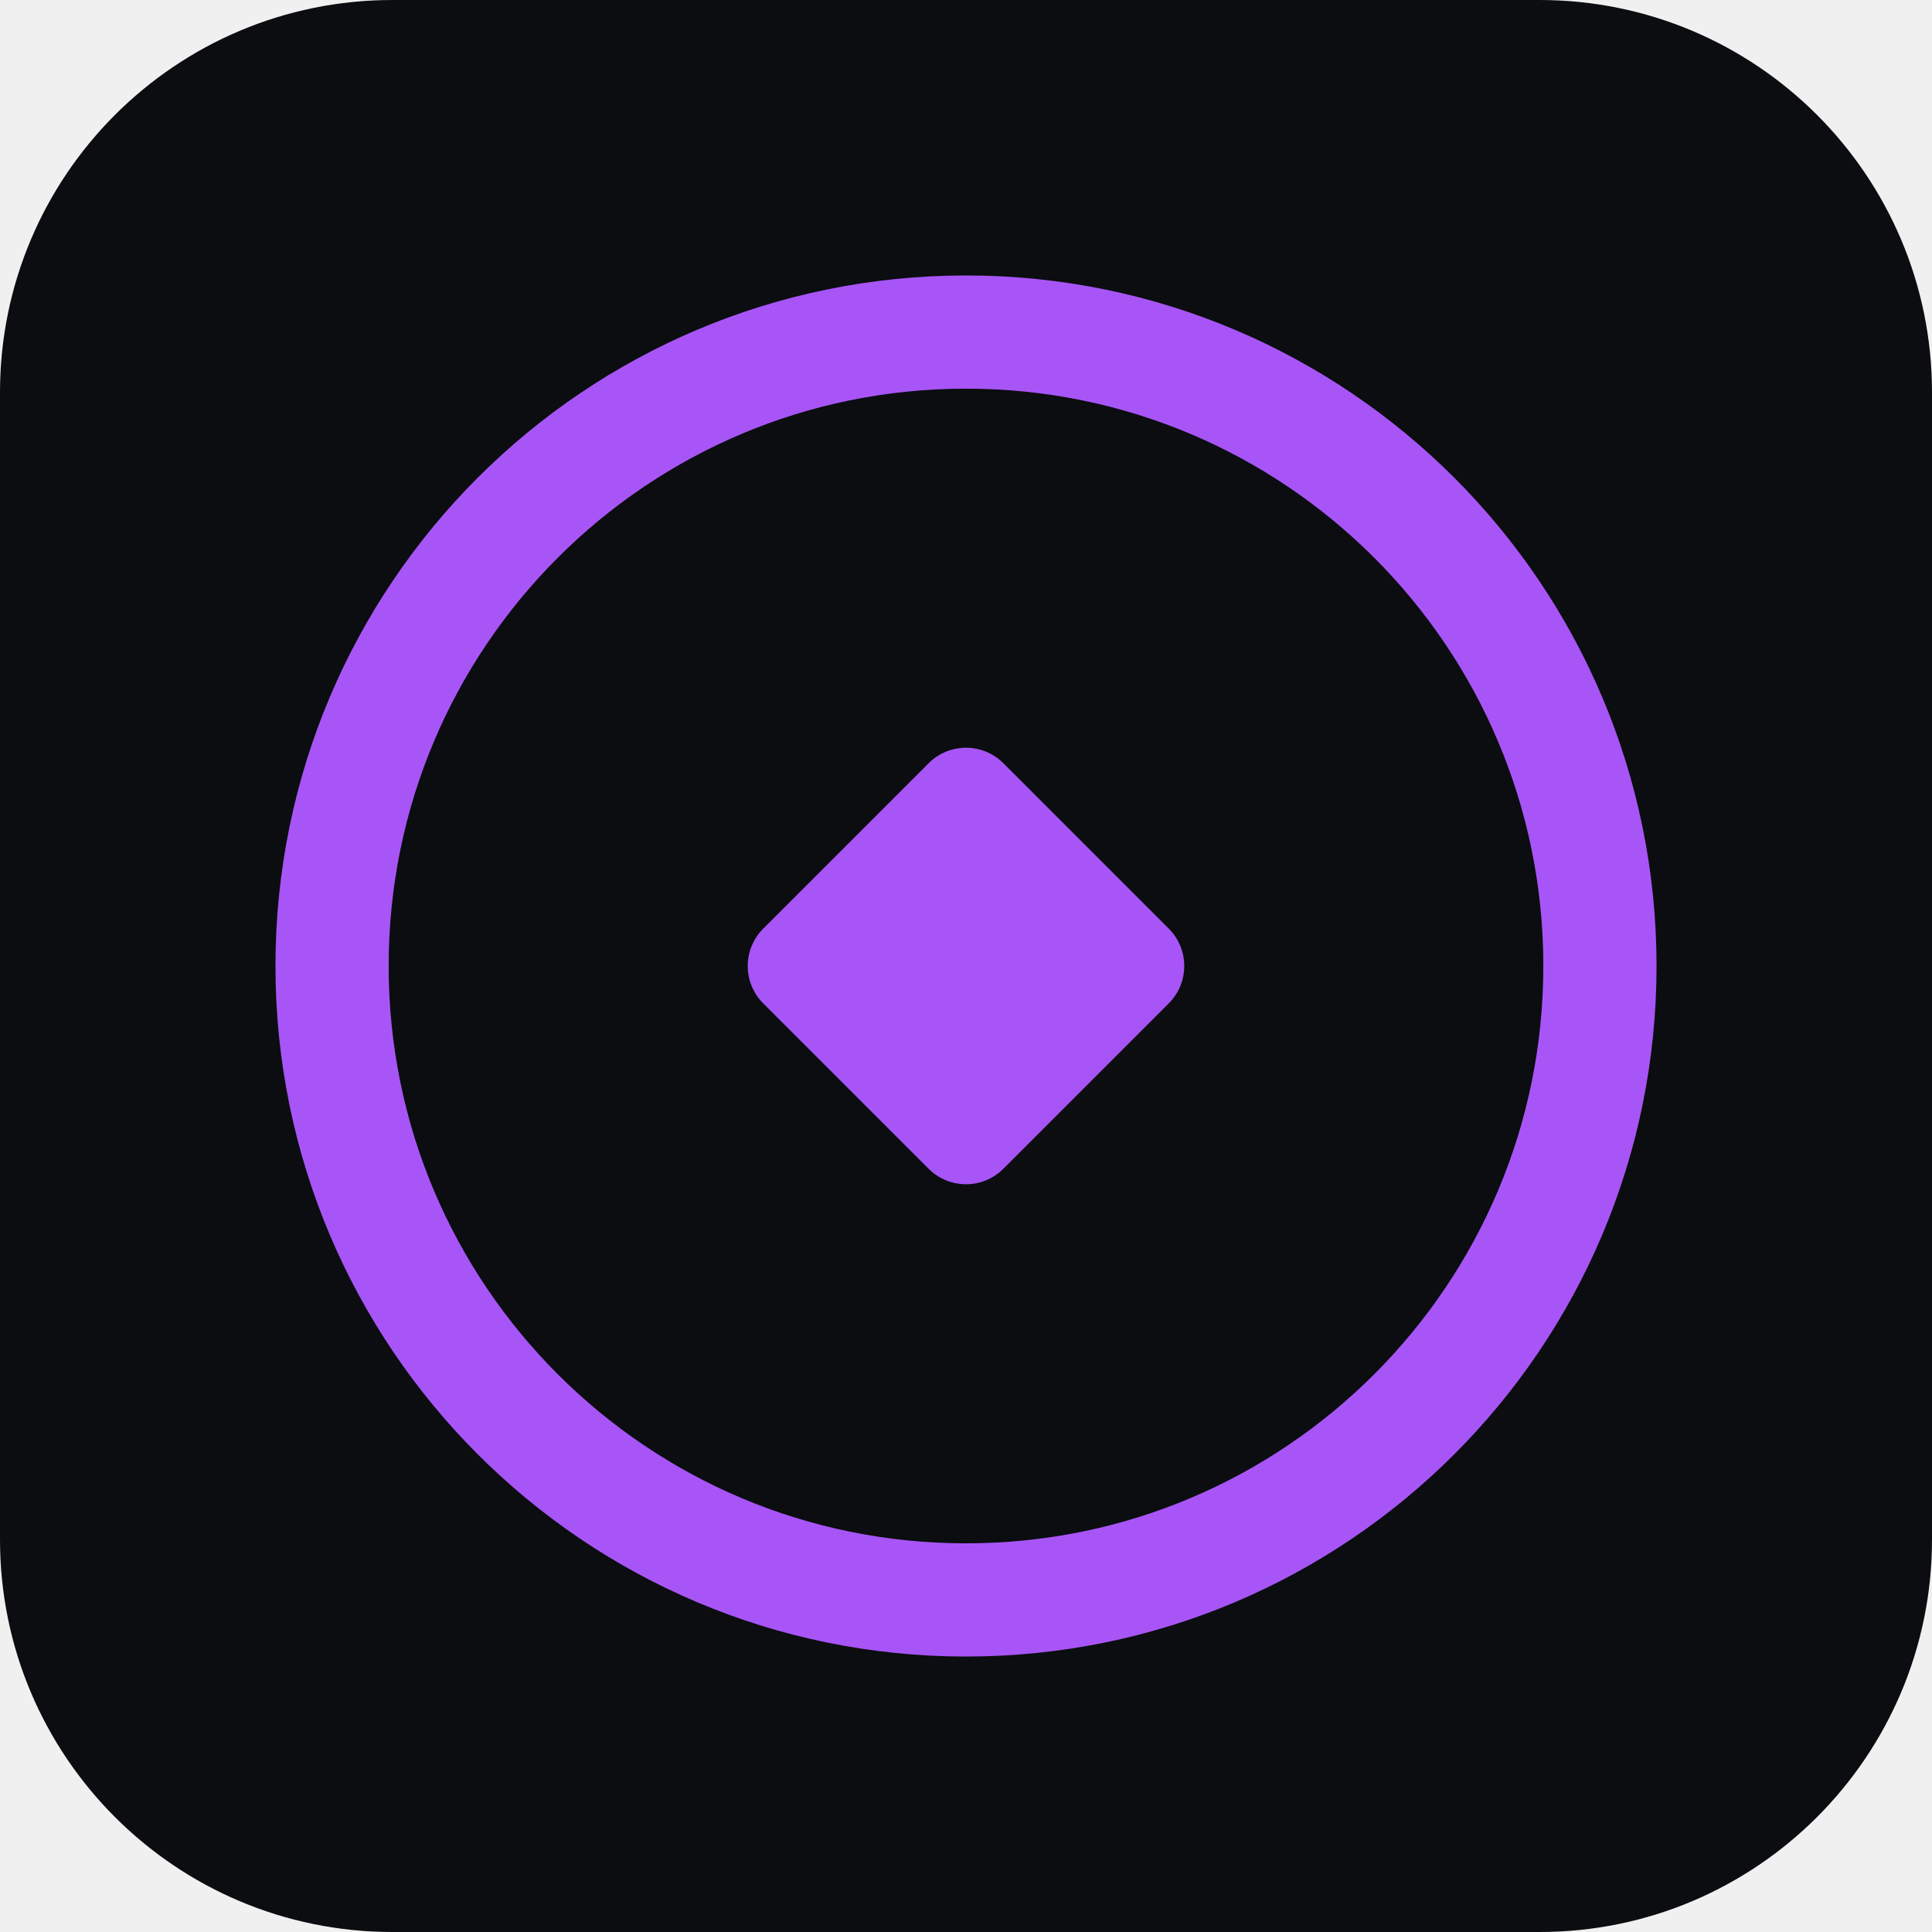
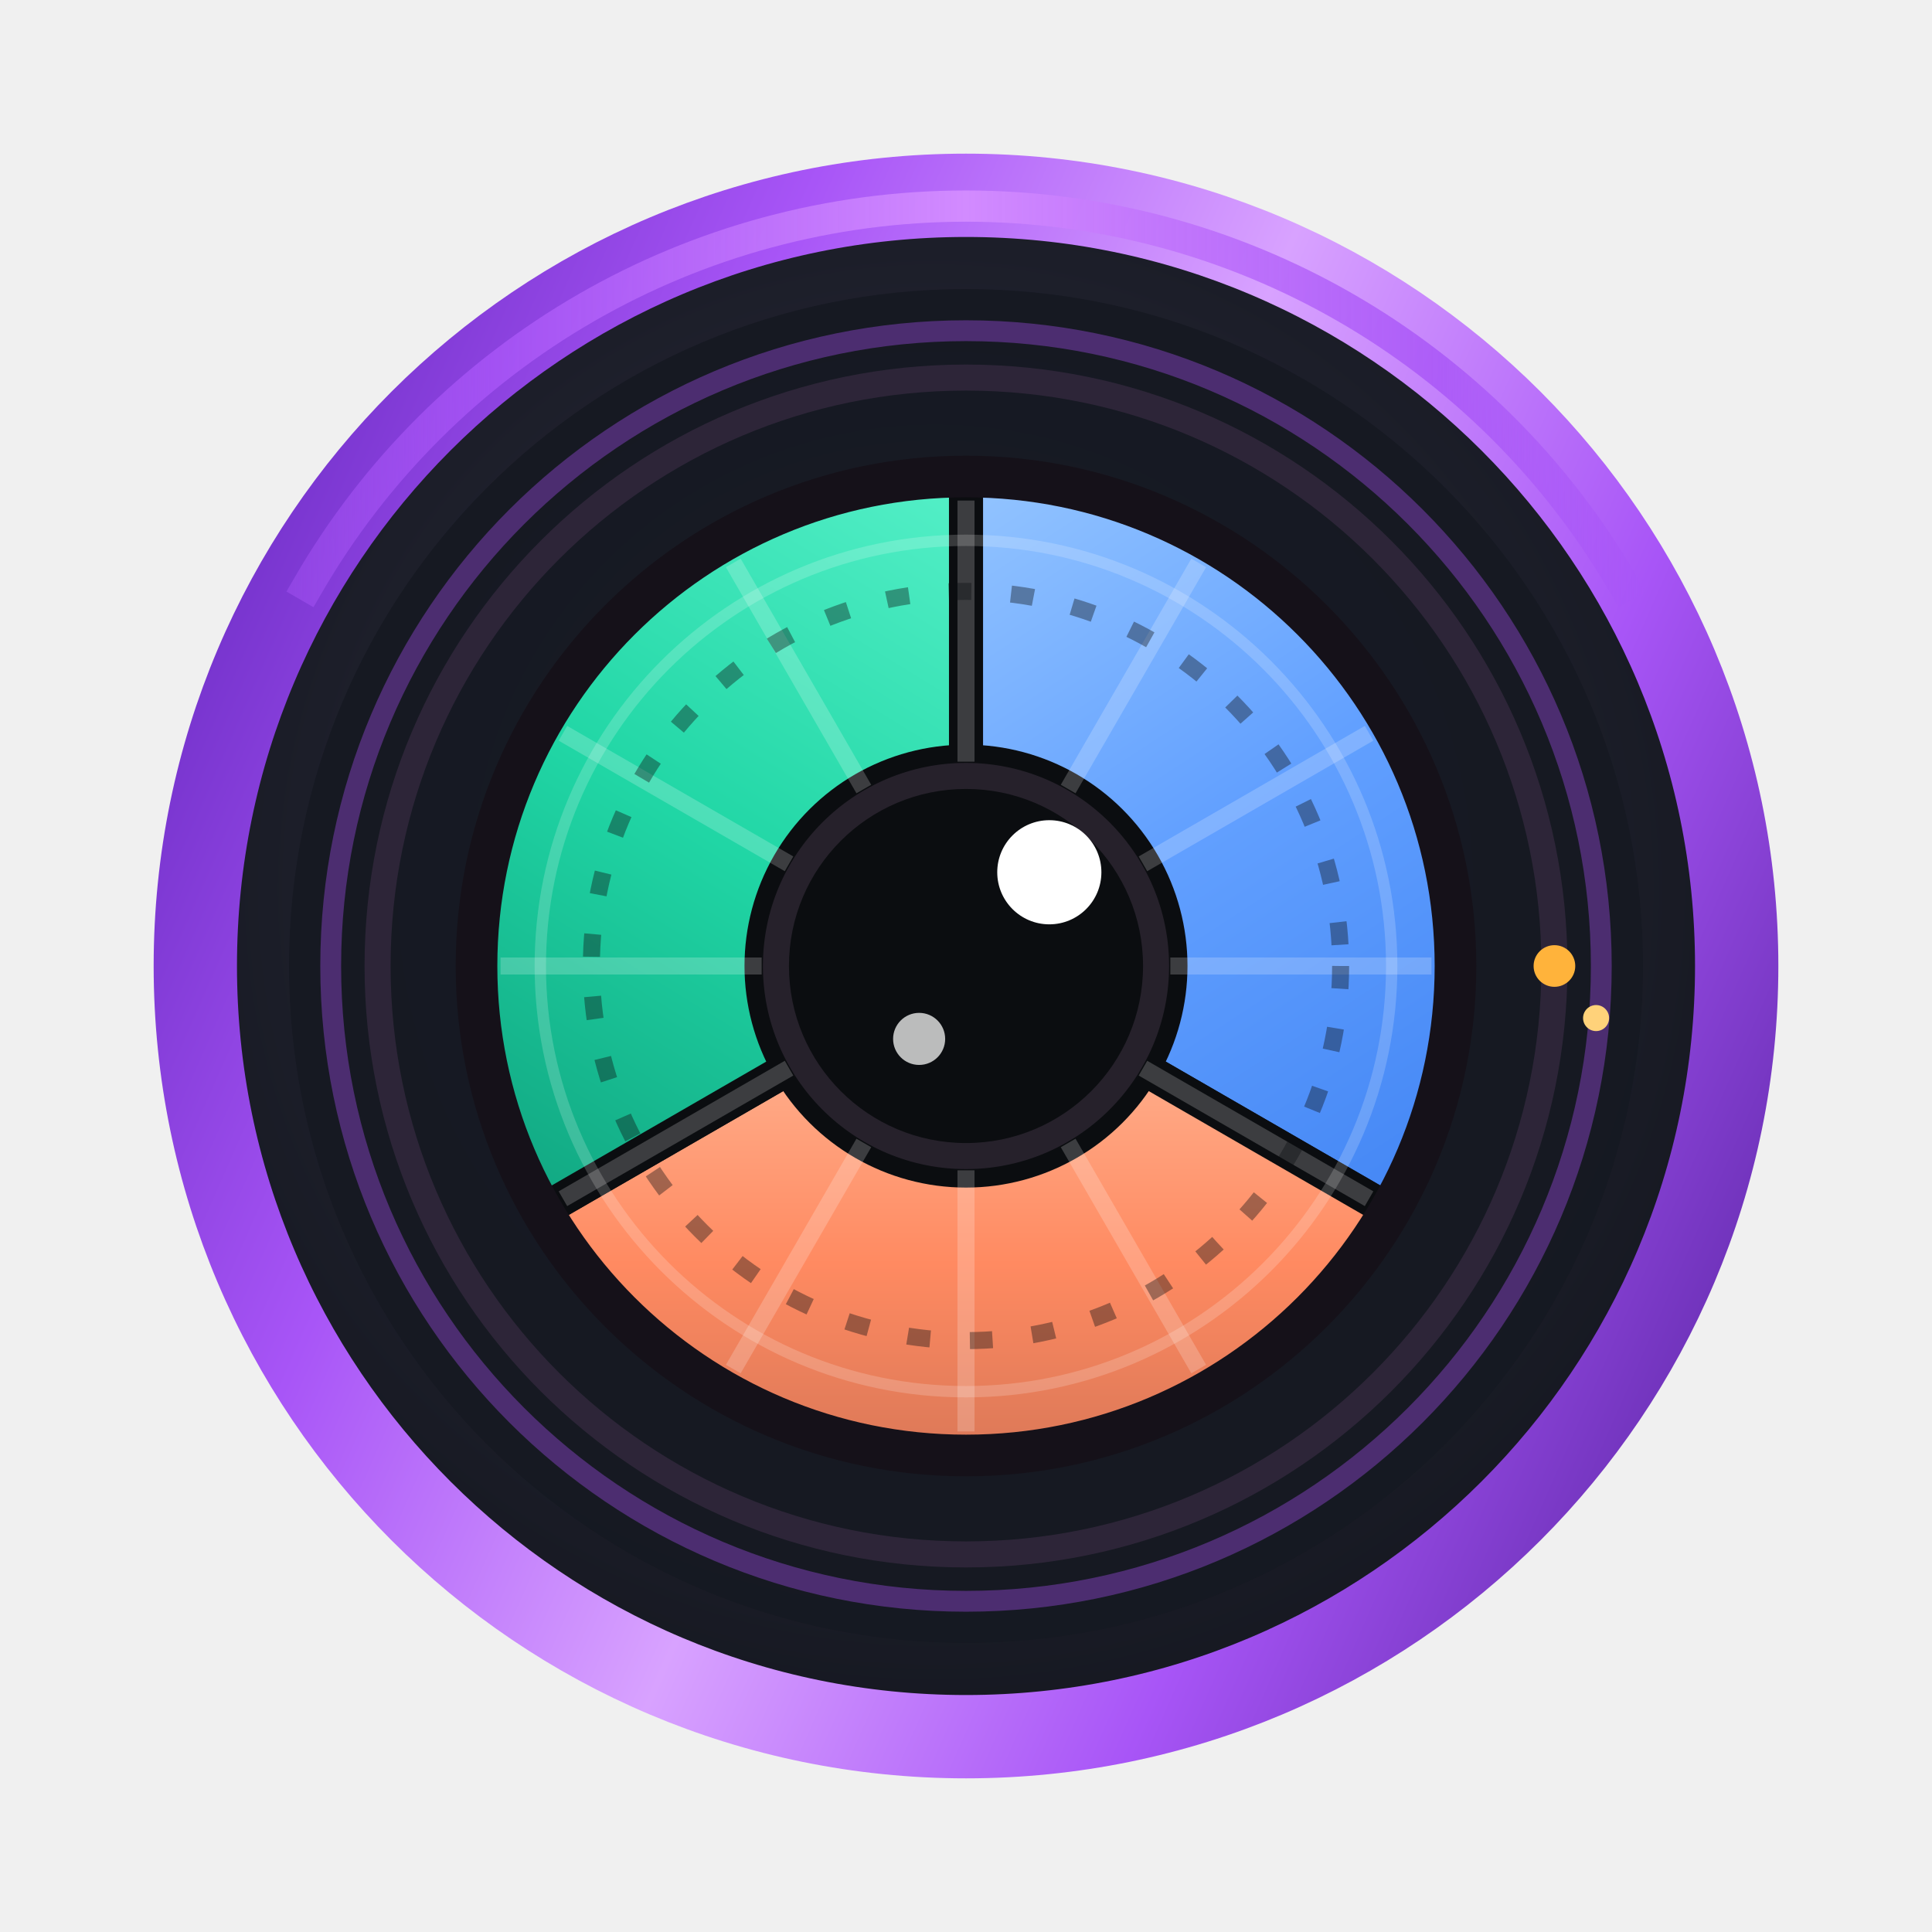
<svg xmlns="http://www.w3.org/2000/svg" viewBox="0 0 512 512">
-   <rect width="512" height="512" rx="104" fill="#0b0d10" />
-   <circle cx="256" cy="256" r="168" fill="none" stroke="#a855f7" stroke-width="30" />
-   <rect x="211" y="211" width="90" height="90" rx="14" fill="#a855f7" transform="rotate(45 256 256)" />
+   <defs>
+     <radialGradient id="sclera" cx="48%" cy="45%" r="72%">
+       <stop offset="0" stop-color="#353245" />
+       <stop offset="0.58" stop-color="#1c1e29" />
+       <stop offset="1" stop-color="#0d1016" />
+     </radialGradient>
+     <linearGradient id="gunmetal" x1="72" y1="178" x2="440" y2="340" gradientUnits="userSpaceOnUse">
+       <stop offset="0" stop-color="#5b21b6" />
+       <stop offset="0.28" stop-color="#a855f7" />
+       <stop offset="0.5" stop-color="#d8a2ff" />
+       <stop offset="0.72" stop-color="#a855f7" />
+       <stop offset="1" stop-color="#4c1d95" />
+     </linearGradient>
+     <linearGradient id="violet-seam" x1="82" y1="0" x2="430" y2="0" gradientUnits="userSpaceOnUse">
+       <stop offset="0" stop-color="#a855f7" stop-opacity="0" />
+       <stop offset="0.24" stop-color="#a855f7" stop-opacity="0.82" />
+       <stop offset="0.5" stop-color="#d28bff" />
+       <stop offset="0.76" stop-color="#a855f7" stop-opacity="0.82" />
+       <stop offset="1" stop-color="#a855f7" stop-opacity="0" />
+     </linearGradient>
+     <linearGradient id="gemini-iris" x1="255" y1="170" x2="340" y2="300" gradientUnits="userSpaceOnUse">
+       <stop offset="0" stop-color="#94c5ff" />
+       <stop offset="0.48" stop-color="#62a0ff" />
+       <stop offset="1" stop-color="#4285f4" />
+     </linearGradient>
+     <linearGradient id="claude-iris" x1="256" y1="270" x2="256" y2="344" gradientUnits="userSpaceOnUse">
+       <stop offset="0" stop-color="#ffb08e" />
+       <stop offset="0.52" stop-color="#ff8a61" />
+       <stop offset="1" stop-color="#d97757" />
+     </linearGradient>
+     <linearGradient id="chatgpt-iris" x1="256" y1="170" x2="175" y2="302" gradientUnits="userSpaceOnUse">
+       <stop offset="0" stop-color="#55f0c8" />
+       <stop offset="0.5" stop-color="#20d6a5" />
+       <stop offset="1" stop-color="#10a37f" />
+     </linearGradient>
+     <clipPath id="eye-shape">
+       <circle cx="256" cy="256" r="124" />
+     </clipPath>
+   </defs>
+   <g transform="translate(256 256) scale(1.38) translate(-256 -256)">
+     <circle cx="256" cy="256" r="148" fill="url(#sclera)" stroke="url(#gunmetal)" stroke-width="16" />
+     <circle cx="256" cy="256" r="130" fill="#151821" opacity="0.9" />
+     <circle cx="256" cy="256" r="122" fill="none" stroke="#4c2d70" stroke-width="4" />
+     <circle cx="256" cy="256" r="113" fill="none" stroke="#2d2538" stroke-width="5" />
+     <path d="M129.6 183A146 146 0 0 1 382.4 183" fill="none" stroke="url(#violet-seam)" stroke-width="6" stroke-linecap="square" />
+     <g clip-path="url(#eye-shape)" transform="translate(256 256) scale(1.09) translate(-256 -256)">
+       <path d="M256 170a86 86 0 0 1 74.5 129L287.2 274A36 36 0 0 0 256 220Z" fill="url(#gemini-iris)" stroke="#0b0d10" stroke-width="6" stroke-linejoin="miter" />
+       <path d="M330.5 299a86 86 0 0 1-149 0l43.3-25a36 36 0 0 0 62.4 0Z" fill="url(#claude-iris)" stroke="#0b0d10" stroke-width="6" stroke-linejoin="miter" />
+       <path d="M181.5 299A86 86 0 0 1 256 170v50a36 36 0 0 0-31.2 54Z" fill="url(#chatgpt-iris)" stroke="#0b0d10" stroke-width="6" stroke-linejoin="miter" />
+     </g>
+     <g clip-path="url(#eye-shape)" fill="none" transform="translate(256 256) scale(1.09) translate(-256 -256)">
+       <g stroke="#ffffff" stroke-width="3" opacity="0.2">
+         <path d="M256 220V174" />
+         <path d="M256 220V174" transform="rotate(30 256 256)" />
+         <path d="M256 220V174" transform="rotate(60 256 256)" />
+         <path d="M256 220V174" transform="rotate(90 256 256)" />
+         <path d="M256 220V174" transform="rotate(120 256 256)" />
+         <path d="M256 220V174" transform="rotate(150 256 256)" />
+         <path d="M256 220V174" transform="rotate(180 256 256)" />
+         <path d="M256 220V174" transform="rotate(210 256 256)" />
+         <path d="M256 220V174" transform="rotate(240 256 256)" />
+         <path d="M256 220V174" transform="rotate(270 256 256)" />
+         <path d="M256 220V174" transform="rotate(300 256 256)" />
+         <path d="M256 220V174" transform="rotate(330 256 256)" />
+       </g>
+       <circle cx="256" cy="256" r="75" stroke="#ffffff" stroke-width="2" opacity="0.18" />
+       <circle cx="256" cy="256" r="66" stroke="#0b0d10" stroke-width="3" stroke-dasharray="4 7" opacity="0.38" />
+     </g>
+     <circle cx="256" cy="256" r="94" fill="none" stroke="#151119" stroke-width="8" />
+     <circle cx="256" cy="256" r="39" fill="#26212b" />
+     <circle cx="256" cy="256" r="34" fill="#0b0d10" />
+     <circle cx="272" cy="238" r="10" fill="#ffffff" />
+     <circle cx="247" cy="270" r="5" fill="#ffffff" opacity="0.72" />
+     <circle cx="369" cy="256" r="4" fill="#ffb33b" />
+     <circle cx="377" cy="266" r="2.5" fill="#ffd27a" />
+   </g>
</svg>
